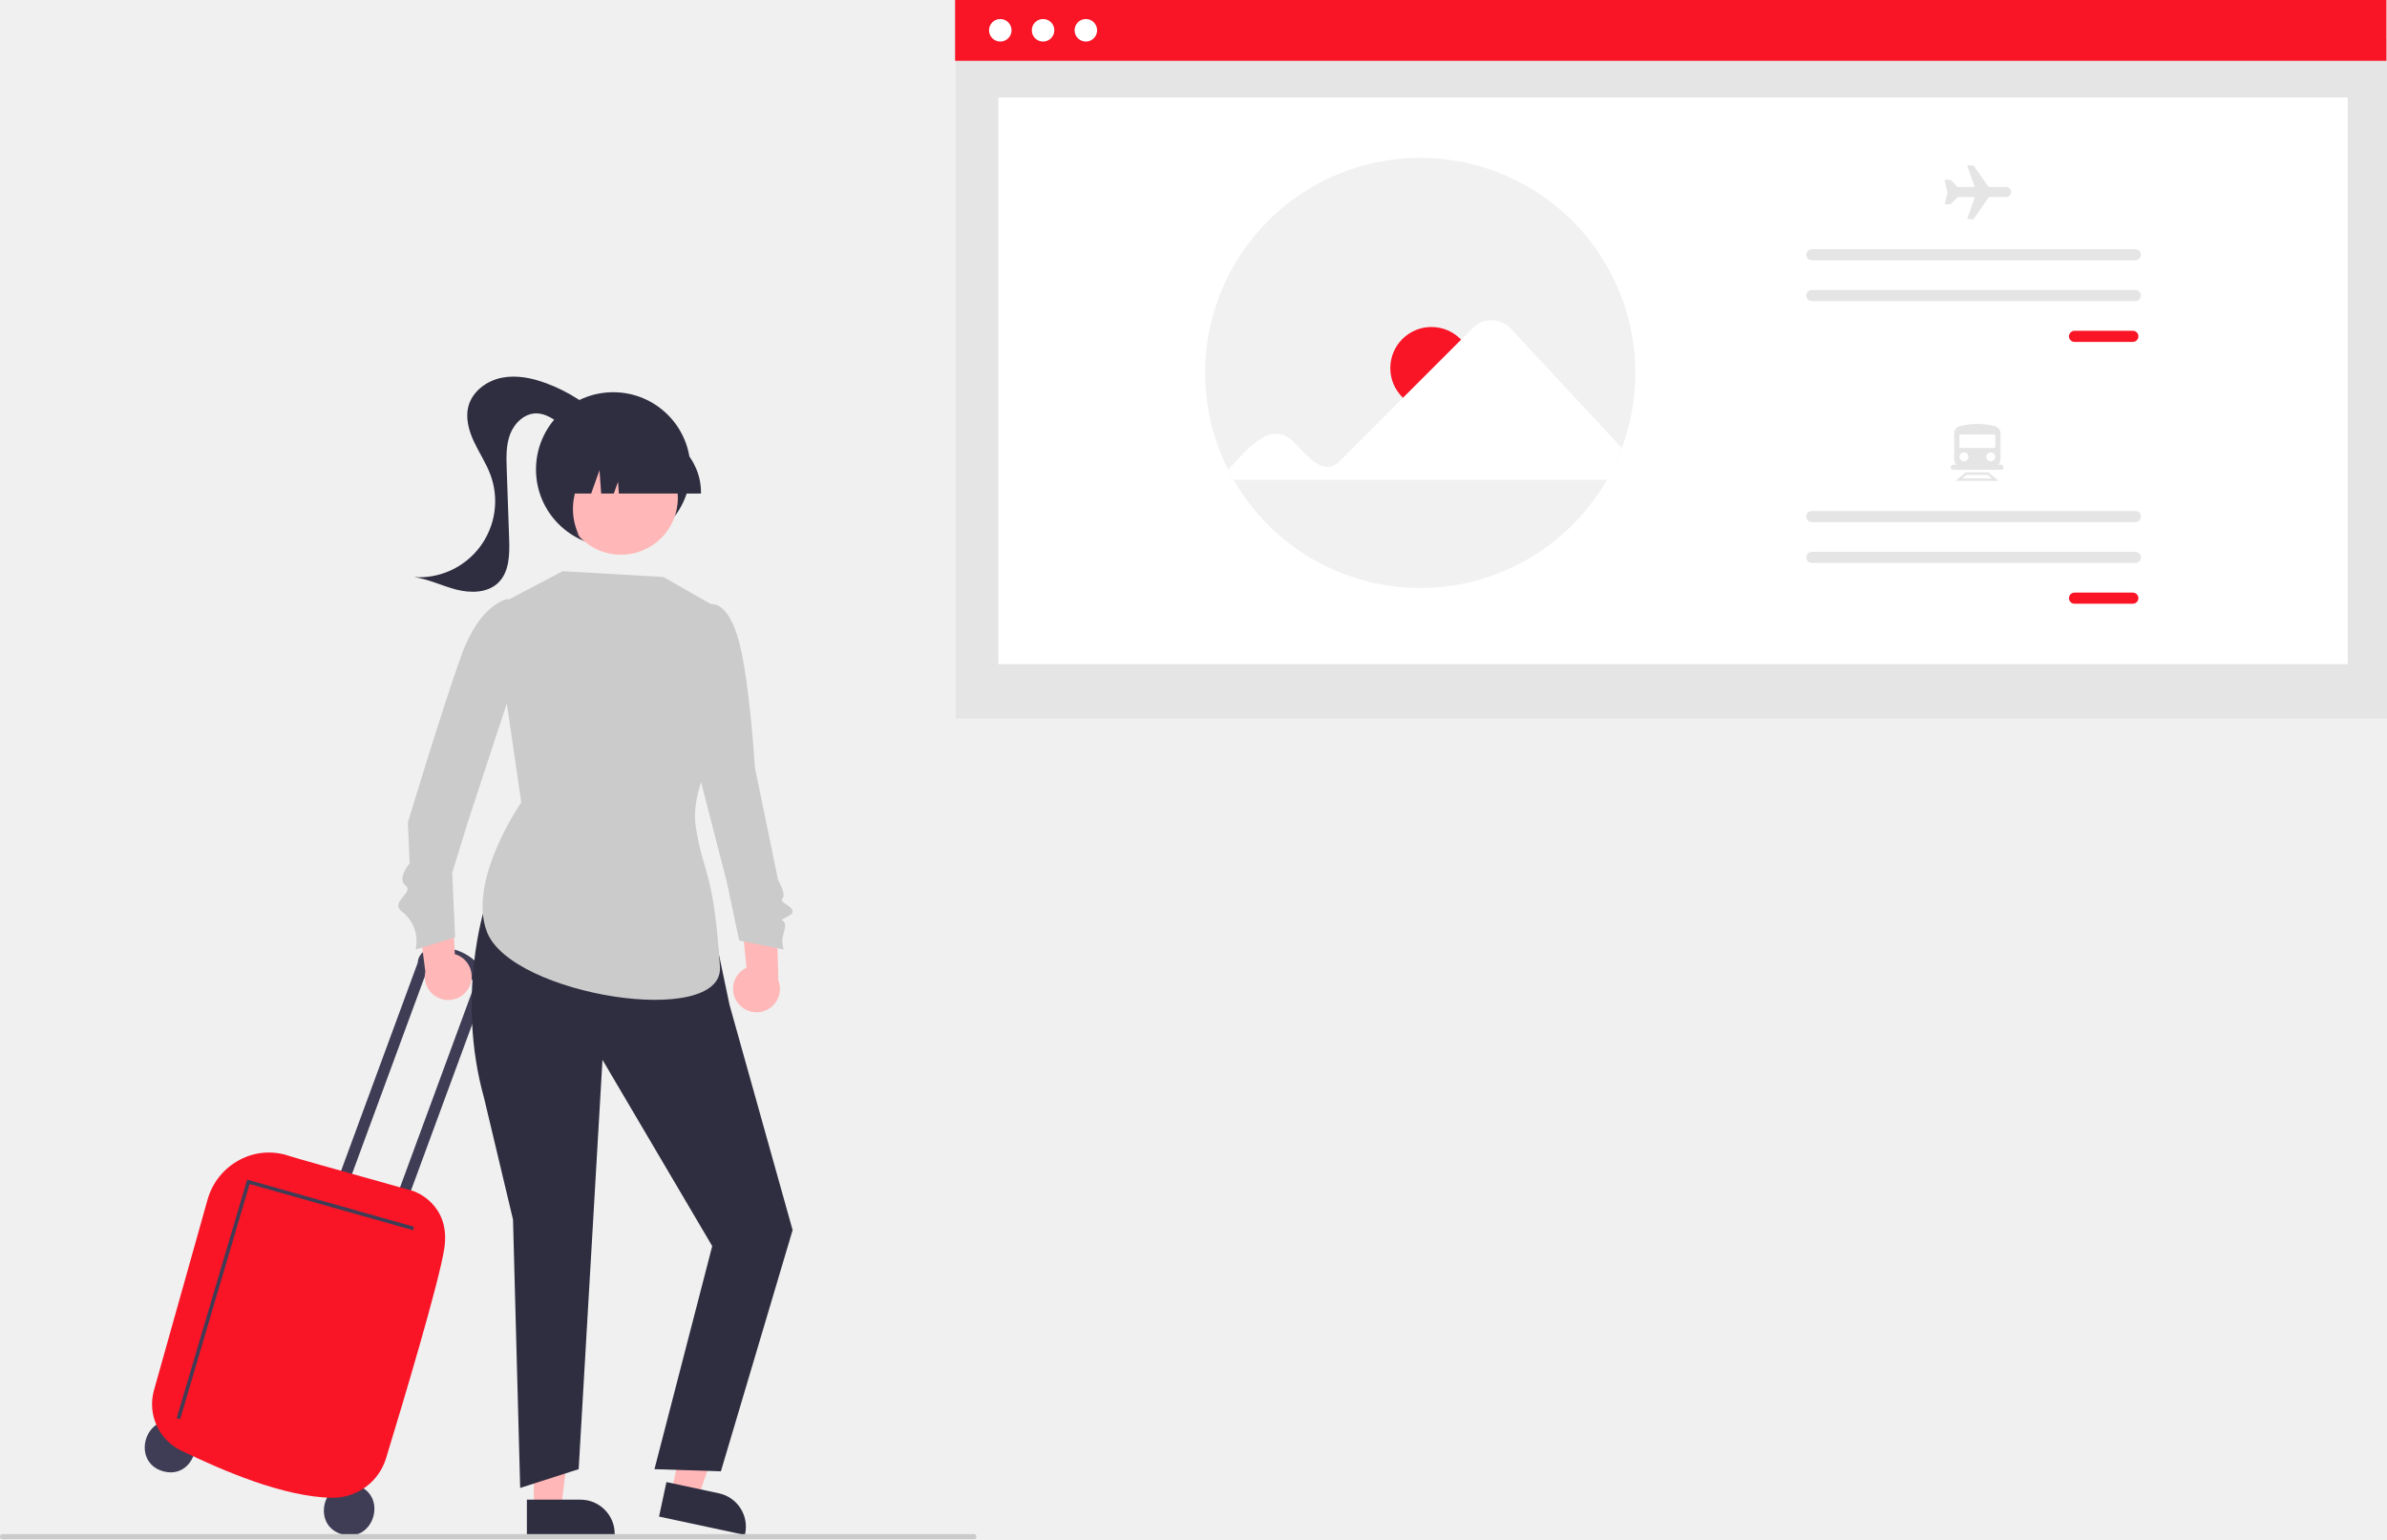
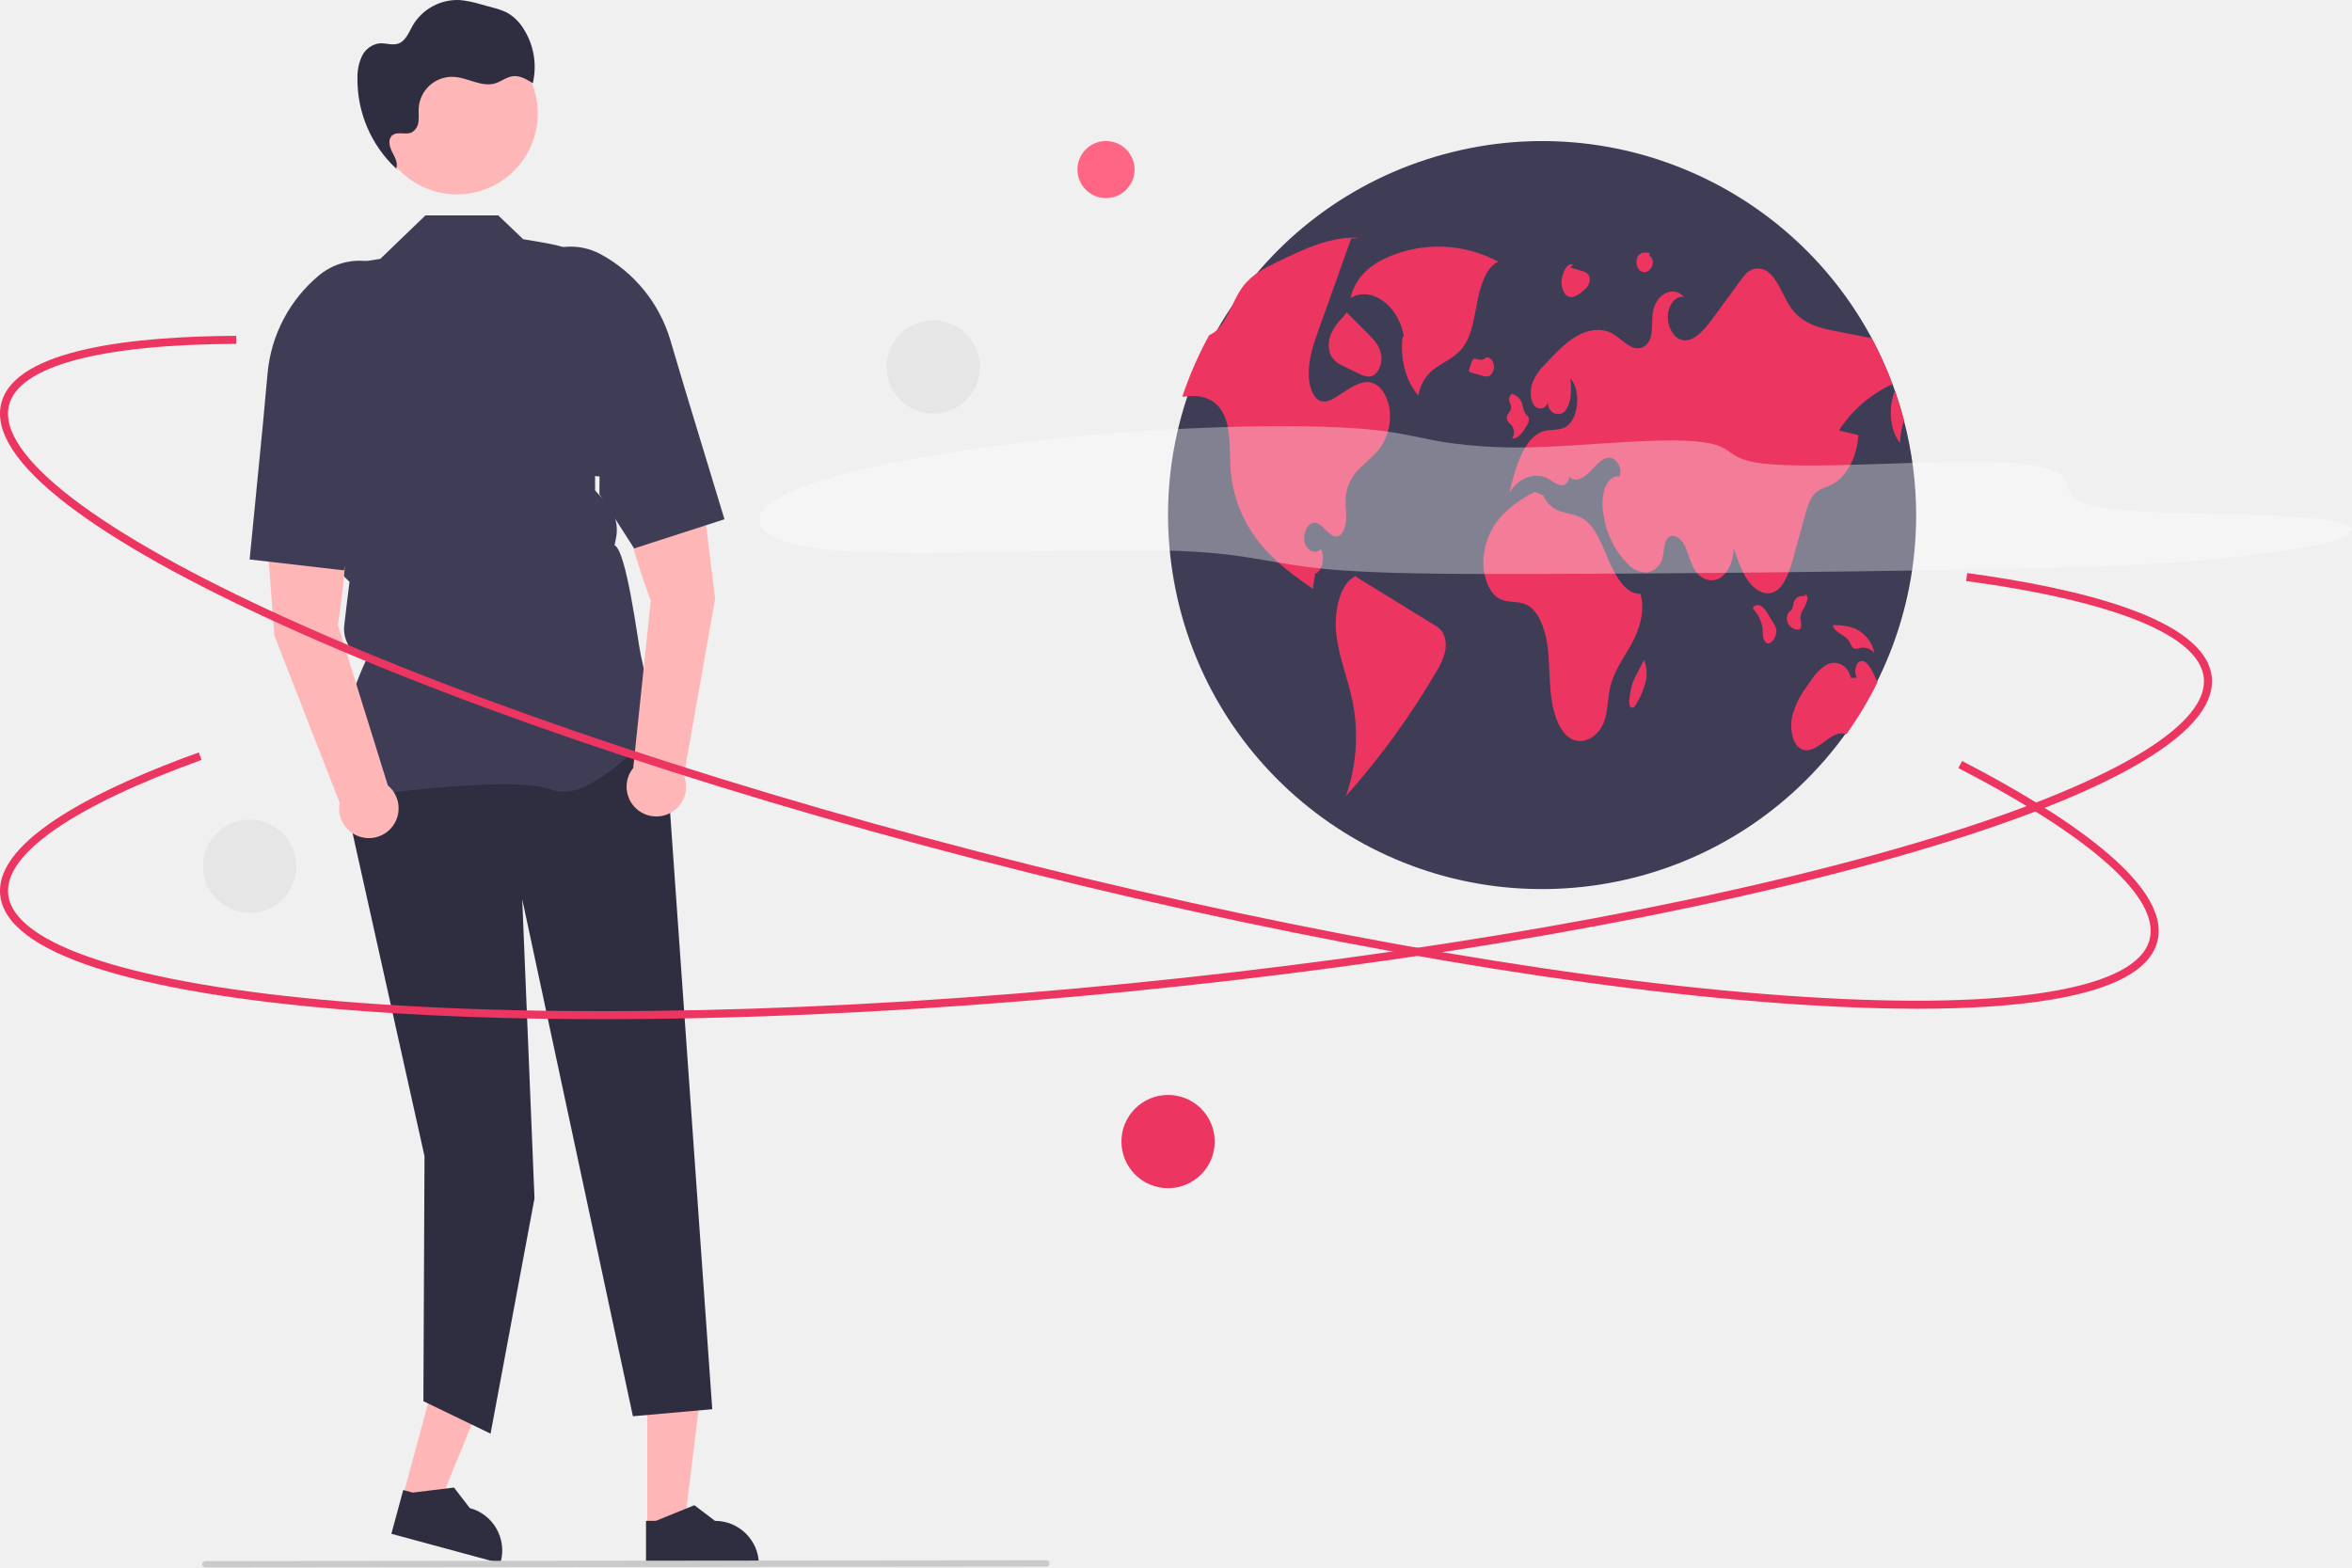
- <svg xmlns="http://www.w3.org/2000/svg" data-name="Layer 1" width="936.21" height="603.718" viewBox="0 0 936.21 603.718">
-   <path d="M201.299,705.876c-12.67-3.5-18.077,15.741-5.439,19.353C208.53,728.729,213.937,709.488,201.299,705.876Z" transform="translate(-131.8949 -148.141)" fill="#3f3d56" />
-   <path d="M271.55,730.641c-12.67-3.5-18.077,15.741-5.439,19.353C278.781,753.493,284.188,734.252,271.55,730.641Z" transform="translate(-131.8949 -148.141)" fill="#3f3d56" />
-   <path d="M299.982,527.71l-.196-.055-32.636,88.604L262.847,615.05l32.87-89.24h0a6.035,6.035,0,0,1,5.048-5.643c16.321-2.581,22.937,11.907,22.937,11.907l-.065.096-33.367,90.587-4.303-1.209,32.385-87.922C308.493,523.875,299.982,527.71,299.982,527.71Z" transform="translate(-131.8949 -148.141)" fill="#3f3d56" />
-   <path d="M262.258,735.623c-19.237-.294-43.026-10.689-59.246-18.481a20.218,20.218,0,0,1-10.715-23.736l21.021-74.788a25.406,25.406,0,0,1,12.617-15.566,24.327,24.327,0,0,1,19.411-1.499c.751.338,21.172,6.053,34.686,9.835,7.95,2.225,13.694,3.833,14.078,3.962.318.105,14.605,5.014,12.07,22.274-1.947,13.257-16.644,62.105-22.873,82.493A21.863,21.863,0,0,1,262.578,735.625C262.472,735.625,262.365,735.624,262.258,735.623Z" transform="translate(-131.8949 -148.141)" fill="#f91426" />
-   <polygon points="70.651 556.664 97.904 464.42 161.991 482.531 162.374 481.177 96.948 462.687 96.751 463.354 69.301 556.265 70.651 556.664" fill="#3f3d56" />
-   <rect id="f269d402-b375-49c3-b6cb-02ffddd7443c" data-name="Rectangle 62" x="374.842" y="15.39" width="561.368" height="266.379" fill="#e5e5e5" />
-   <rect id="a67a6d8d-d730-43ea-8e97-5097e31b093a" data-name="Rectangle 75" x="391.561" y="38.233" width="529.264" height="222.248" fill="#fff" />
-   <rect id="f3270c98-3f14-4116-bb63-3583a595f2eb" data-name="Rectangle 80" x="374.602" width="561.368" height="23.849" fill="#f91426" />
-   <circle id="aeafa2cf-3960-41d9-9a79-114ebb97b926" data-name="Ellipse 90" cx="392.325" cy="11.88" r="4.42" fill="#fff" />
-   <circle id="e013fb1c-e2d9-4cba-be1c-2b59a1ea1400" data-name="Ellipse 91" cx="409.103" cy="11.88" r="4.42" fill="#fff" />
-   <circle id="a6347b87-b687-4c13-8a45-efd6144b746c" data-name="Ellipse 92" cx="425.881" cy="11.88" r="4.42" fill="#fff" />
-   <path d="M773.29,294.414a83.992,83.992,0,0,1-5.294,29.452,81.686,81.686,0,0,1-5.851,12.474,84.382,84.382,0,0,1-146.423,0q-1.122-1.945-2.128-3.947A84.363,84.363,0,1,1,773.29,294.414Z" transform="translate(-131.8949 -148.141)" fill="#f1f1f1" />
-   <circle cx="561.424" cy="144.387" r="16.127" fill="#f91426" />
-   <path d="M613.595,332.393c7.105-7.679,16.604-19.87,25.513-11.061,4.471,4.155,11.469,14.452,18.167,7.72l52.306-52.306a10.384,10.384,0,0,1,14.851.266L767.996,323.867a81.712,81.712,0,0,1-5.851,12.474H615.722Z" transform="translate(-131.8949 -148.141)" fill="#fff" />
-   <path id="f2fac30d-751a-4ad9-9a70-d842b6b29c55-87" data-name="Path 680" d="M945.55,277.887a2.179,2.179,0,0,0,0,4.359h22.869a2.179,2.179,0,0,0,0-4.359Z" transform="translate(-131.8949 -148.141)" fill="#f91426" />
-   <path id="bff7eaac-8fd0-4862-b46f-daee6d731cf9-88" data-name="Path 680" d="M842.52,245.878a2.179,2.179,0,1,0,0,4.359H969.419a2.179,2.179,0,0,0,0-4.359Z" transform="translate(-131.8949 -148.141)" fill="#e5e5e5" />
-   <path id="a9efcef9-bf26-45a4-a9d0-ef067b9cf824-89" data-name="Path 680" d="M842.52,261.883a2.179,2.179,0,1,0,0,4.359H969.419a2.179,2.179,0,0,0,0-4.359Z" transform="translate(-131.8949 -148.141)" fill="#e5e5e5" />
-   <path id="b479989b-99d4-4e70-bae9-0a98ba95b9e4-90" data-name="Path 680" d="M945.55,380.583a2.179,2.179,0,0,0,0,4.359h22.869a2.179,2.179,0,1,0,0-4.359Z" transform="translate(-131.8949 -148.141)" fill="#f91426" />
-   <path id="b7ed51b3-7b2d-4a2d-a8c2-cf48ecd6b6d7-91" data-name="Path 680" d="M842.52,348.574a2.179,2.179,0,0,0,0,4.359H969.419a2.179,2.179,0,0,0,0-4.359Z" transform="translate(-131.8949 -148.141)" fill="#e5e5e5" />
-   <path id="e2a2d7bb-cfae-451b-8ad9-ee9abc29fc00-92" data-name="Path 680" d="M842.52,364.579a2.179,2.179,0,1,0,0,4.359H969.419a2.179,2.179,0,0,0,0-4.359Z" transform="translate(-131.8949 -148.141)" fill="#e5e5e5" />
-   <path d="M918.696,221.46h-6.873l-5.898-8.453h-2.496l2.962,8.453h-6.723v0l-2.759-2.76h-2.335l1.165,5.105-1.165,4.463h2.335l2.759-2.76.044-.073h6.758l-3.04,8.676h2.496l5.923-8.488.07-.188h6.778a1.988,1.988,0,1,0,0-3.976Z" transform="translate(-131.8949 -148.141)" fill="#e5e5e5" />
-   <path d="M912.87,331.755H902.012a3.672,3.672,0,0,1-3.668-3.668v-9.878a2.983,2.983,0,0,1,2.196-2.894,26.826,26.826,0,0,1,13.774.01,2.988,2.988,0,0,1,2.223,2.903v9.859A3.672,3.672,0,0,1,912.87,331.755Z" transform="translate(-131.8949 -148.141)" fill="#e5e5e5" />
-   <rect x="768.535" y="170.427" width="14.022" height="5.258" fill="#fff" />
-   <circle cx="770.288" cy="179.191" r="1.753" fill="#fff" />
-   <circle cx="780.804" cy="179.191" r="1.753" fill="#fff" />
-   <path d="M915.807,336.756H898.886l4.001-3.334h8.919Zm-14.29-.953h11.659l-1.715-1.429h-8.229Z" transform="translate(-131.8949 -148.141)" fill="#e5e5e5" />
-   <path d="M916.683,332.422h-18.672a1,1,0,0,1,0-2.001h18.672a1,1,0,0,1,0,2.001Z" transform="translate(-131.8949 -148.141)" fill="#e5e5e5" />
-   <path d="M315.969,535.197a9.138,9.138,0,0,0-5.678-12.81l-1.757-32.425-13.564,10.038,3.748,29.252a9.187,9.187,0,0,0,17.251,5.944Z" transform="translate(-131.8949 -148.141)" fill="#ffb7b7" />
-   <path d="M421.05,541.231a9.138,9.138,0,0,1,3.636-13.532L421.422,495.391l14.949,7.827.807,29.48a9.187,9.187,0,0,1-16.129,8.532Z" transform="translate(-131.8949 -148.141)" fill="#ffb7b7" />
-   <polygon points="209.375 591.715 220.055 591.714 225.137 550.517 209.373 550.517 209.375 591.715" fill="#ffb7b7" />
-   <path d="M338.545,736.368l21.034-.001h.001A13.405,13.405,0,0,1,372.985,749.772v.436l-34.439.001Z" transform="translate(-131.8949 -148.141)" fill="#2f2e41" />
-   <polygon points="263.319 585.3 273.763 587.538 287.364 548.319 271.95 545.017 263.319 585.3" fill="#ffb7b7" />
-   <path d="M393.28,729.46l20.568,4.407.001 0a13.405,13.405,0,0,1,10.298,15.916l-.091.426-33.675-7.215Z" transform="translate(-131.8949 -148.141)" fill="#2f2e41" />
-   <path d="M322.012,504.094s-11.363,35.119-.235,74.833l11.327,47.572,2.811,105.263,22.937-7.362L368.197,563.843l43.042,73.058-22.654,87.499,26.052.85,28.132-94.627-24.734-88.3-4.531-21.521Z" transform="translate(-131.8949 -148.141)" fill="#2f2e41" />
-   <path d="M414.876,387.463,392.062,374.459l-39.468-2.281-27.377,14.373,11.126,76.329s-21.22,30.454-13.483,50.745c9.549,25.044,93.046,38.109,91.413,13.668-2.577-38.57-6.558-35.91-9.476-54.824-3.202-20.753,19.206-47.363,19.206-47.363Z" transform="translate(-131.8949 -148.141)" fill="#cbcbcb" />
-   <path d="M333.658,394.079l-2.543-11.022s-10.849,1.404-18.368,22.405-20.884,65.272-20.884,65.272l.698,16.083s-5.151,5.951-1.597,8.669-6.419,6.403-1.369,10.266a14.493,14.493,0,0,1,5.293,14.829l15.514-4.791L309.26,490.468l6.146-19.962,16.426-49.963Z" transform="translate(-131.8949 -148.141)" fill="#cbcbcb" />
-   <path d="M406.523,395.958l3.456-10.689s6.364-2.604,11.062,12.072,6.928,51.815,6.928,51.815l9.126,44.27s3.41,5.638,1.597,7.254,7.963,3.888,2.281,6.882.49-.645-1.633,6.181c-1.394,4.483.036,6.839.036,6.839L421.808,517.048l-4.791-22.693-10.867-42.191Z" transform="translate(-131.8949 -148.141)" fill="#cbcbcb" />
-   <circle cx="240.519" cy="184.141" r="30.298" fill="#2f2e41" />
-   <path d="M369.301,313.427a63.528,63.528,0,0,0-23.113-14.946c-5.587-2.07-11.668-3.349-17.509-2.173-5.841,1.175-11.365,5.216-12.995,10.947-1.332,4.686.043,9.732,2.111,14.144,2.068,4.411,4.829,8.502,6.501,13.078a29.85,29.85,0,0,1-30.036,40.028c5.739.77,11.03,3.467,16.639,4.902s12.231,1.338,16.4-2.681c4.411-4.252,4.499-11.166,4.286-17.289q-.476-13.653-.951-27.306c-.162-4.642-.3-9.432,1.374-13.765,1.674-4.332,5.652-8.126,10.297-8.087,3.52.03,6.636,2.162,9.458,4.265,2.823,2.103,5.811,4.347,9.317,4.659,3.506.313,7.509-2.282,7.247-5.792Z" transform="translate(-131.8949 -148.141)" fill="#2f2e41" />
-   <circle cx="375.462" cy="343.418" r="22.303" transform="translate(-237.8607 360.0032) rotate(-61.33677)" fill="#ffb7b7" />
-   <path d="M406.827,341.731H374.622l-.33-4.624-1.651,4.624h-4.959l-.654-9.164-3.273,9.164h-9.595v-.454a24.09,24.09,0,0,1,24.063-24.063h4.54a24.09,24.09,0,0,1,24.063,24.063Z" transform="translate(-131.8949 -148.141)" fill="#2f2e41" />
-   <path d="M359.025,358.351l-11.76-11.773-1.983-26.061h25.959l-.643.642C361.656,330.089,352.003,343.194,359.025,358.351Z" transform="translate(-131.8949 -148.141)" fill="#2f2e41" />
-   <path d="M513.895,751.859h-381a1,1,0,0,1,0-2h381a1,1,0,0,1,0,2Z" transform="translate(-131.8949 -148.141)" fill="#cbcbcb" />
+ <svg xmlns="http://www.w3.org/2000/svg" data-name="Layer 1" width="881.631" height="587.665" viewBox="0 0 881.631 587.665">
+   <polygon points="150.925 561.321 164.207 564.918 184.406 515.395 164.801 510.085 150.925 561.321" fill="#ffb6b6" />
+   <path d="M303.076,731.061l40.848,11.064.14-.517a16.473,16.473,0,0,0-11.592-20.205l-.001-0-5.928-7.682-15.455,1.89-3.566-.966Z" transform="translate(-156.3731 -156.0101)" fill="#2f2e41" />
+   <polygon points="242.64 572.847 256.401 572.846 262.948 519.764 242.637 519.765 242.64 572.847" fill="#ffb6b6" />
+   <path d="M398.528,743.213l42.319-.002v-.535a16.473,16.473,0,0,0-16.472-16.472h-.001l-7.73-5.864-14.423,5.865-3.694 0Z" transform="translate(-156.3731 -156.0101)" fill="#2f2e41" />
+   <path d="M404.889,422.773,423.357,684.351l-29.741,2.635L352.124,493.126l4.598,112.166-16.468,88.22L315.08,681.339l.418-91.859-33.051-148.442,8.797-18.265Z" transform="translate(-156.3731 -156.0101)" fill="#2f2e41" />
+   <path d="M286.665,455.319l-.185-.259c-9.856-13.799,4.968-46.958,7.203-51.765h0a12.068,12.068,0,0,1-8.26-12.889l.964-8.193,1.005-8.036-7.197-7.197-.02-.179-4.142-36.242L270.01,306.486A52.848,52.848,0,0,1,285.01,255.27l13.921-2.21,16.918-16.301h27.282l9.354,8.937c17.463,3.063,20.463,2.063,35.463,20.063l-6.816,55.962-1.7,7.699.005,10.442L383.759,344.666a14.95,14.95,0,0,1,3.546,12.932l-.568,2.842h0c4.458,1.911,8.713,35.866,9.729,40.608l1.518,7.085c1.299,1.714,9.873,13.146,9.873,16.271,0,.469-.346.923-1.09,1.426-5.843,3.956-29.138,32.022-43.431,26.303-15.225-6.088-75.747,3.045-76.357,3.138Z" transform="translate(-156.3731 -156.0101)" fill="#3f3d56" />
+   <path d="M283,390.244s7.006-39.595-.052-54.485l-28,2,4.261,56.487,24.477,62.717a11.154,11.154,0,1,0,18.078-6.463Z" transform="translate(-156.3731 -156.0101)" fill="#ffb6b6" />
+   <path d="M254.947,314.759l1.733-18.871a54.107,54.107,0,0,1,19.403-36.752h0a23.687,23.687,0,0,1,24.787-3.272h0a23.631,23.631,0,0,1,12.205,29.866c-6.472,16.972-4.135,34.921-16.753,37.109l1.371,6.522-12.407,40.49-35.338-4.094Z" transform="translate(-156.3731 -156.0101)" fill="#3f3d56" />
+   <path d="M393.727,443.944a11.154,11.154,0,1,0,18.994,2.795l11.713-66.298-6.89-56.226-27.849,3.525c-4.003,15.985,10.625,53.439,10.625,53.439Z" transform="translate(-156.3731 -156.0101)" fill="#ffb6b6" />
+   <path d="M427.934,350.692l-33.851,10.939-13.033-20.332.066-6.665c-12.803.327-21.096-34.674-30.768-50.05a23.631,23.631,0,0,1,6.116-31.679h0a23.687,23.687,0,0,1,24.948-1.648h0a54.107,54.107,0,0,1,26.228,32.237l5.397,18.166Z" transform="translate(-156.3731 -156.0101)" fill="#3f3d56" />
+   <circle cx="171.276" cy="42.575" r="30.299" fill="#ffb6b6" />
+   <path d="M305.66,219.941c-.264-.232-.514-.48-.773-.718-.009.024-.011.05-.021.074Z" transform="translate(-156.3731 -156.0101)" fill="#2f2e41" />
+   <path d="M352.478,166.59a17.182,17.182,0,0,0-6.067-5.85,25.38,25.38,0,0,0-5.304-1.879l-4.795-1.308a38.013,38.013,0,0,0-7.544-1.519,19.418,19.418,0,0,0-17.737,9.623c-1.449,2.57-2.611,5.772-5.407,6.712-2.254.758-4.714-.311-7.084-.104a8.53,8.53,0,0,0-6.476,4.77,18.38,18.38,0,0,0-1.699,8.141,45.619,45.619,0,0,0,14.522,34.048c.782-2.061-.506-4.287-1.524-6.259-1.03-1.995-1.667-4.777.059-6.214,1.92-1.599,4.996-.048,7.267-1.091a5.073,5.073,0,0,0,2.536-4.077c.22-1.657-.01-3.341.094-5.009a12.542,12.542,0,0,1,13.298-11.738q.057.004.113.008c5.168.369,10.184,3.901,15.158,2.448,2.335-.682,4.326-2.418,6.741-2.711,2.674-.324,5.19,1.186,7.461,2.635A26.596,26.596,0,0,0,352.478,166.59Z" transform="translate(-156.3731 -156.0101)" fill="#2f2e41" />
+   <path d="M510.805,726.19l-7.71-12.39-1.54,7.08c-.27,1.24-.54,2.5-.79,3.75-2.19-1.87-4.52-3.6-6.8-5.26q-10.5-7.62-20.99-15.26l2.19,12.7c1.35,7.82,2.76,15.8,6.1,22.95.37.81.77,1.61,1.2,2.39h32.54a10.486,10.486,0,0,0,.54-2.24.774.774,0,0,0,.01-.15C516.066,734.91,513.385,730.34,510.805,726.19Z" transform="translate(-156.3731 -156.0101)" fill="#f0f0f0" />
+   <path d="M548.666,743.368l-315.358.307a1.191,1.191,0,0,1,0-2.381l315.358-.307a1.191,1.191,0,0,1,0,2.381Z" transform="translate(-156.3731 -156.0101)" fill="#cacaca" />
+   <path d="M874.637,349.406a140.208,140.208,0,1,1-8.877-49.372c.306.823.604,1.647.894,2.478v.008q1.941,5.481,3.419,11.167A141.16,141.16,0,0,1,874.637,349.406Z" transform="translate(-156.3731 -156.0101)" fill="#3f3d56" />
+   <path d="M718.041,254.172a47.36,47.36,0,0,0-41.577-1.701c-5.813,2.53-11.934,7.068-13.874,15.264,7.843-4.629,17.996,2.685,20.014,14.417l-.471.13c-1.066,8.126,1.314,16.974,5.921,22.013a15.482,15.482,0,0,1,7.431-11.021c3.385-2.225,7.13-3.842,9.713-7.666,3.063-4.534,3.841-11.161,5.058-17.207S713.781,255.856,718.041,254.172Z" transform="translate(-156.3731 -156.0101)" fill="#ed3562" />
+   <path d="M674.137,323.324c-2.172,3.262-5.074,5.309-7.677,7.858a17.673,17.673,0,0,0-5.583,10.437c-.329,2.839.18,5.724.11,8.595-.07,2.87-1.027,6.101-2.98,6.814-3.082,1.113-5.434-4.611-8.602-5.011-2.517-.314-4.784,3.646-4.054,7.081s4.156,4.956,6.124,2.713c1.78,2.988.525,8.406-2.149,9.324-.282,1.882-.565,3.756-.839,5.638-6.76-4.729-13.59-9.536-19.338-16.46a49.962,49.962,0,0,1-11.386-26.913c-.745-7.959.361-17.064-3.293-23.188-2.925-4.901-7.944-5.983-12.461-5.678-.823.055-1.655.149-2.478.251a139.609,139.609,0,0,1,10.108-23.133,9.903,9.903,0,0,0,2.533-1.576c4.203-3.568,6.07-10.79,9.481-15.786q.329-.482.682-.941c3.49-4.556,8.163-6.901,12.68-9.081,9.998-4.854,20.287-9.771,30.842-9.097l-3.003.29q-5.258,14.727-10.524,29.454-.8,2.258-1.615,4.525c-1.992,5.583-4.046,11.527-3.741,17.777.18,3.701,1.466,7.654,3.913,8.924,2.282,1.176,4.776-.267,6.979-1.694.933-.596,1.859-1.192,2.792-1.796,3.348-2.157,7.058-4.368,10.594-2.925,3.239,1.317,5.63,5.717,6.085,10.461A20.914,20.914,0,0,1,674.137,323.324Z" transform="translate(-156.3731 -156.0101)" fill="#ed3562" />
+   <path d="M694.052,390.353q-14.669-9.032-29.339-18.064l.166-.428c-6.08,2.316-8.605,13.124-7.6,21.963s4.412,16.74,6.134,25.353a67.294,67.294,0,0,1-2.537,35.311,289.184,289.184,0,0,0,33.971-46.811,25.044,25.044,0,0,0,3.073-6.814,10.839,10.839,0,0,0-.718-7.709A8.583,8.583,0,0,0,694.052,390.353Z" transform="translate(-156.3731 -156.0101)" fill="#ed3562" />
+   <path d="M655.455,280.807a10.814,10.814,0,0,0-.496,7.864,8.717,8.717,0,0,0,4.87,4.511l5.404,2.678c1.798.891,3.735,1.791,5.568,1.058,2.21-.884,3.743-4.349,3.346-7.566-.422-3.423-2.58-5.778-4.575-7.783q-4.189-4.209-8.378-8.419l-1.574,1.928A21.02,21.02,0,0,0,655.455,280.807Z" transform="translate(-156.3731 -156.0101)" fill="#ed3562" />
+   <path d="M845.669,317.403q3.647.859,7.293,1.717c-.424,8.21-4.493,15.809-9.951,18.562-2.274,1.145-4.807,1.568-6.689,3.709-1.702,1.945-2.564,4.972-3.356,7.865q-2.082,7.575-4.164,15.15c-1.49,5.442-3.403,11.488-7.277,13.449-3.325,1.686-7.128-.377-9.685-3.835-2.556-3.458-4.117-8.108-5.63-12.641.094,4.94-2.203,9.787-5.458,11.504-3.262,1.717-7.23.165-9.41-3.67-1.568-2.752-2.219-6.383-3.756-9.175-1.537-2.792-4.76-4.391-6.438-1.772-1.106,1.741-.965,4.407-1.514,6.619a7.187,7.187,0,0,1-6.007,5.779,10.017,10.017,0,0,1-7.191-3.286,32.574,32.574,0,0,1-8.932-18.013,21.488,21.488,0,0,1,.251-9.849c.965-3.05,3.293-5.403,5.607-4.823,1.521-3.215-1.482-7.481-4.187-7.105-2.713.376-4.838,3.286-7.065,5.521-2.219,2.235-5.325,3.858-7.56,1.639a3.066,3.066,0,0,1-2.872,3.249q-.12.007-.241.005a11.12,11.12,0,0,1-4.054-2.149c-5.121-3.192-11.622-1.074-15.26,4.964,2.274-9.677,5.607-20.781,12.594-23.055,2.855-.933,5.968-.165,8.665-1.78,4.776-2.862,5.74-13.676,1.615-18.138.525,4.219.424,9.144-1.804,12.029-2.227,2.886-6.901,1.004-6.618-3.262a2.858,2.858,0,0,1-5.317,1.129c-1.482-2.258-1.357-5.952-.306-8.649a20.373,20.373,0,0,1,4.572-6.493c3.725-3.991,7.505-8.03,11.818-10.539,4.321-2.509,9.308-3.356,13.637-.863,2.282,1.317,4.29,3.513,6.619,4.674a4.905,4.905,0,0,0,6.754-1.582q.039-.063.077-.128c1.733-3.043.917-7.56,1.56-11.363,1.153-6.72,7.873-9.865,11.598-5.427-2.784-.714-5.662,2.58-6.007,6.572-.353,3.991,1.663,8.022,4.36,9.23,4.533,2.007,8.971-3.043,12.398-7.716q5.364-7.34,10.743-14.672a17.727,17.727,0,0,1,1.921-2.337,6.182,6.182,0,0,1,8.446-.172c3.623,2.956,5.325,9.018,8.297,13.19,4.313,6.062,10.767,7.536,16.774,8.712q6.716,1.306,13.441,2.627a139.27,139.27,0,0,1,7.803,17.229A47.221,47.221,0,0,0,845.669,317.403Z" transform="translate(-156.3731 -156.0101)" fill="#ed3562" />
+   <path d="M870.073,313.686a28.265,28.265,0,0,0-1.49,8.399c-3.843-4.689-4.454-13.48-1.929-19.565Q868.595,308.001,870.073,313.686Z" transform="translate(-156.3731 -156.0101)" fill="#ed3562" />
+   <path d="M860.145,411.756a140.595,140.595,0,0,1-11.684,19.55c-2.823-1.208-5.858.949-8.501,2.972-2.76,2.117-6.077,4.18-8.908,2.251-2.894-1.976-3.827-7.505-2.909-11.888a31.676,31.676,0,0,1,5.426-11.167c2.353-3.513,4.87-7.16,8.14-8.524,3.278-1.364,7.489.565,8.446,5.223l2.321-.078c-1.302-1.788-.619-5.489,1.129-6.14,2.015-.761,3.764,2.007,4.956,4.454C859.094,409.513,859.635,410.627,860.145,411.756Z" transform="translate(-156.3731 -156.0101)" fill="#ed3562" />
+   <path d="M771.245,378.633c-4.989.314-8.941-5.828-11.567-11.871s-5.022-12.952-9.524-16.028c-2.572-1.757-5.505-1.998-8.295-2.85a10.271,10.271,0,0,1-7.044-6.202l-3.165-1.278a47.53,47.53,0,0,0-12.016,8.568,26.856,26.856,0,0,0-7.16,15.653c-.605,6.335,1.628,13.399,5.799,15.778,3.296,1.88,7.134.695,10.472,2.417,4.171,2.151,6.648,8.398,7.585,14.567s.7,12.58,1.371,18.818,2.519,12.73,6.345,15.928c4.787,4.001,11.812.676,13.959-6.607,1.054-3.572,1.017-7.603,1.805-11.312,1.388-6.53,5.132-11.376,8.102-16.732S773.221,384.85,771.245,378.633Z" transform="translate(-156.3731 -156.0101)" fill="#ed3562" />
+   <path d="M721.945,314.462a13.315,13.315,0,0,1,1.299,1.379,4.531,4.531,0,0,1-.08,4.679,4.353,4.353,0,0,0,3.118-1.585,20.04,20.04,0,0,0,2.39-3.367,3.67,3.67,0,0,0,.705-2.937c-.236-.673-.793-.96-1.184-1.465a9.959,9.959,0,0,1-1.093-3.176,5.728,5.728,0,0,0-4.151-4.375l.25.048a2.372,2.372,0,0,0-1.111,2.526c.151.979.78,1.791.718,2.789-.09,1.435-1.524,2.109-1.613,3.544A2.74,2.74,0,0,0,721.945,314.462Z" transform="translate(-156.3731 -156.0101)" fill="#ed3562" />
+   <path d="M713.396,290.074l.022-.004a4.005,4.005,0,0,0,.426-.453Z" transform="translate(-156.3731 -156.0101)" fill="#ed3562" />
+   <path d="M714.893,296.81A4.351,4.351,0,0,0,716.247,292.497c-.362-1.632-1.645-2.729-2.828-2.428a2.883,2.883,0,0,1-2.681.789c-.732-.188-1.535-.673-2.169-.122a3.284,3.284,0,0,0-.739,1.443q-.352,1.081-.705,2.163a1.365,1.365,0,0,0-.083.819.694.694,0,0,0,.532.423q2.114.623,4.227,1.246A3.642,3.642,0,0,0,714.893,296.81Z" transform="translate(-156.3731 -156.0101)" fill="#ed3562" />
+   <path d="M821.26,389.813q-.977-1.6-1.954-3.199a10.687,10.687,0,0,0-2.575-3.233,2.281,2.281,0,0,0-3.214.284l-.034.042.079.609a13.755,13.755,0,0,1,3.432,6.696c.148,1.09.097,2.218.227,3.312a3.863,3.863,0,0,0,1.207,2.701c1.026.685,2.23-.325,2.96-1.558a5.364,5.364,0,0,0,.831-3.414A5.987,5.987,0,0,0,821.26,389.813Z" transform="translate(-156.3731 -156.0101)" fill="#ed3562" />
+   <path d="M831.478,391.201a7.384,7.384,0,0,0-.238-2.977,6.536,6.536,0,0,1,.995-3.705,12.045,12.045,0,0,0,1.55-3.397,2.842,2.842,0,0,0-.074-1.664c-.216-.484-.738-.705-1.037-.322l.641.413a5.837,5.837,0,0,0-2.601.126,3.219,3.219,0,0,0-1.971,2.222,13.756,13.756,0,0,1-.517,2.306c-.382.786-1.122,1.047-1.588,1.737a4.153,4.153,0,0,0,.065,3.946,4.606,4.606,0,0,0,2.605,2.049C830.089,392.215,831.119,392.23,831.478,391.201Z" transform="translate(-156.3731 -156.0101)" fill="#ed3562" />
+   <path d="M849.672,396.691A8.95,8.95,0,0,0,850.8,398.76c.871.877,2.055.338,3.112.125a5.38,5.38,0,0,1,5.118,2.053,13.027,13.027,0,0,0-7.492-9.348,22.011,22.011,0,0,0-7.705-1.205l-.447.115C844.525,393.819,848.105,393.745,849.672,396.691Z" transform="translate(-156.3731 -156.0101)" fill="#ed3562" />
+   <path d="M772.61,403.48l.007.014.13-.251Z" transform="translate(-156.3731 -156.0101)" fill="#ed3562" />
+   <path d="M769.85,408.822a24.52,24.52,0,0,0-1.549,3.402,29.613,29.613,0,0,0-1.122,5.821c-.14,1.122-.183,2.554.519,3.101a.997.997,0,0,0,1.304-.177,5.157,5.157,0,0,0,.945-1.405,32.372,32.372,0,0,0,3.191-7.575,13.181,13.181,0,0,0-.523-8.495Q771.234,406.158,769.85,408.822Z" transform="translate(-156.3731 -156.0101)" fill="#ed3562" />
+   <path d="M743.222,266.481a3.142,3.142,0,0,0,3.387.661,11.183,11.183,0,0,0,3.187-2.105,7.498,7.498,0,0,0,1.932-2.107,4.274,4.274,0,0,0,.395-3.256,3.307,3.307,0,0,0-2.521-1.994q-2.346-.696-4.692-1.391l1.131-1.02c-1.164-.625-2.452.535-3.179,1.97a10.606,10.606,0,0,0-.965,2.971A7.626,7.626,0,0,0,743.222,266.481Z" transform="translate(-156.3731 -156.0101)" fill="#ed3562" />
+   <path d="M770.833,257.212a2.584,2.584,0,0,0,3.521.286,3.936,3.936,0,0,0,1.557-2.805c.111-1.23-.498-2.597-1.366-2.704l.199-1.152c-1.673-.302-3.733-.363-4.63,1.669A4.771,4.771,0,0,0,770.833,257.212Z" transform="translate(-156.3731 -156.0101)" fill="#ed3562" />
+   <g opacity="0.35">
+     <path d="M1035.587,356.36c9.235-4.027-9.494-6.371-30.743-7.142s-46.955-.728-60.534-2.92c-13.133-2.12-12.166-5.89-13.27-9.305s-6.154-6.918-26.647-7.677c-25.537-.946-67.649,2.696-86.927.509-17.99-2.04-7.296-8.44-33.528-8.685-14.979-.14-34.277,1.97-50.944,2.479a185.716,185.716,0,0,1-35.348-1.843c-8.124-1.331-13.782-3.018-22.925-4.194-24.004-3.087-70.969-2.049-112.886,1.907s-77.848,10.439-98.112,16.86-25.862,12.743-21.142,18.104c3.014,3.423,10.727,6.624,29.437,8,34.996,2.573,97.303-1.856,133.465.485,20.155,1.305,29.096,4.539,46.78,6.309,18.998,1.902,46.81,2.002,74.135,1.957,56.894-.094,115.243-.679,174.741-1.75,24.851-.448,50.891-1.03,77.335-3.164s53.416-6.251,58.995-10.11" transform="translate(-156.3731 -156.0101)" fill="#fff" />
+   </g>
+   <path d="M875.024,534.213q-19.368,0-42.457-1.464c-79.614-5.056-182.738-22.633-290.376-49.492-107.638-26.859-206.93-59.794-279.585-92.734-35.393-16.047-62.556-31.236-80.735-45.147-19.247-14.727-27.666-27.564-25.024-38.153,5.148-20.629,50.731-25.142,88.064-25.295l.013,3c-51.268.21-81.514,8.387-85.166,23.022-4.652,18.64,33.287,47.741,104.087,79.841,72.496,32.868,171.605,65.739,279.073,92.557,107.467,26.816,210.401,44.363,289.84,49.408,77.579,4.928,124.743-2.938,129.395-21.578,3.862-15.477-21.598-38.275-71.689-64.198l1.379-2.664c36.397,18.836,78.646,45.852,73.222,67.589-2.643,10.589-16.105,17.965-40.015,21.923C911.419,533.083,894.678,534.213,875.024,534.213Z" transform="translate(-156.3731 -156.0101)" fill="#ed3562" />
+   <path d="M382.37,538.12c-35.599.001-68.694-1.221-98.322-3.686-38.727-3.223-69.415-8.403-91.21-15.396-23.077-7.405-35.319-16.667-36.388-27.528-2.083-21.158,39.334-40.725,74.445-53.413l1.02,2.822c-48.217,17.424-73.957,35.286-72.479,50.298,1.882,19.119,47.392,33.781,124.862,40.228,79.325,6.601,183.717,4.262,293.947-6.59,110.23-10.849,213.076-28.906,289.591-50.846,74.726-21.426,116.505-44.68,114.623-63.799-1.562-15.874-33.203-28.793-89.092-36.379l.403-2.973c40.61,5.512,89.479,16.762,91.674,39.058,1.069,10.861-9.133,22.332-30.323,34.094-20.015,11.109-49.104,22.173-86.459,32.883-76.685,21.988-179.72,40.081-290.125,50.948C509.278,534.657,442.292,538.12,382.37,538.12Z" transform="translate(-156.3731 -156.0101)" fill="#ed3562" />
+   <circle cx="437.848" cy="427.992" r="17.483" fill="#ed3562" />
+   <circle cx="93.574" cy="324.773" r="17.483" fill="#e6e6e6" />
+   <circle cx="414.573" cy="63.572" r="10.702" fill="#ff6584" />
+   <circle cx="349.82" cy="137.582" r="17.483" fill="#e6e6e6" />
</svg>
